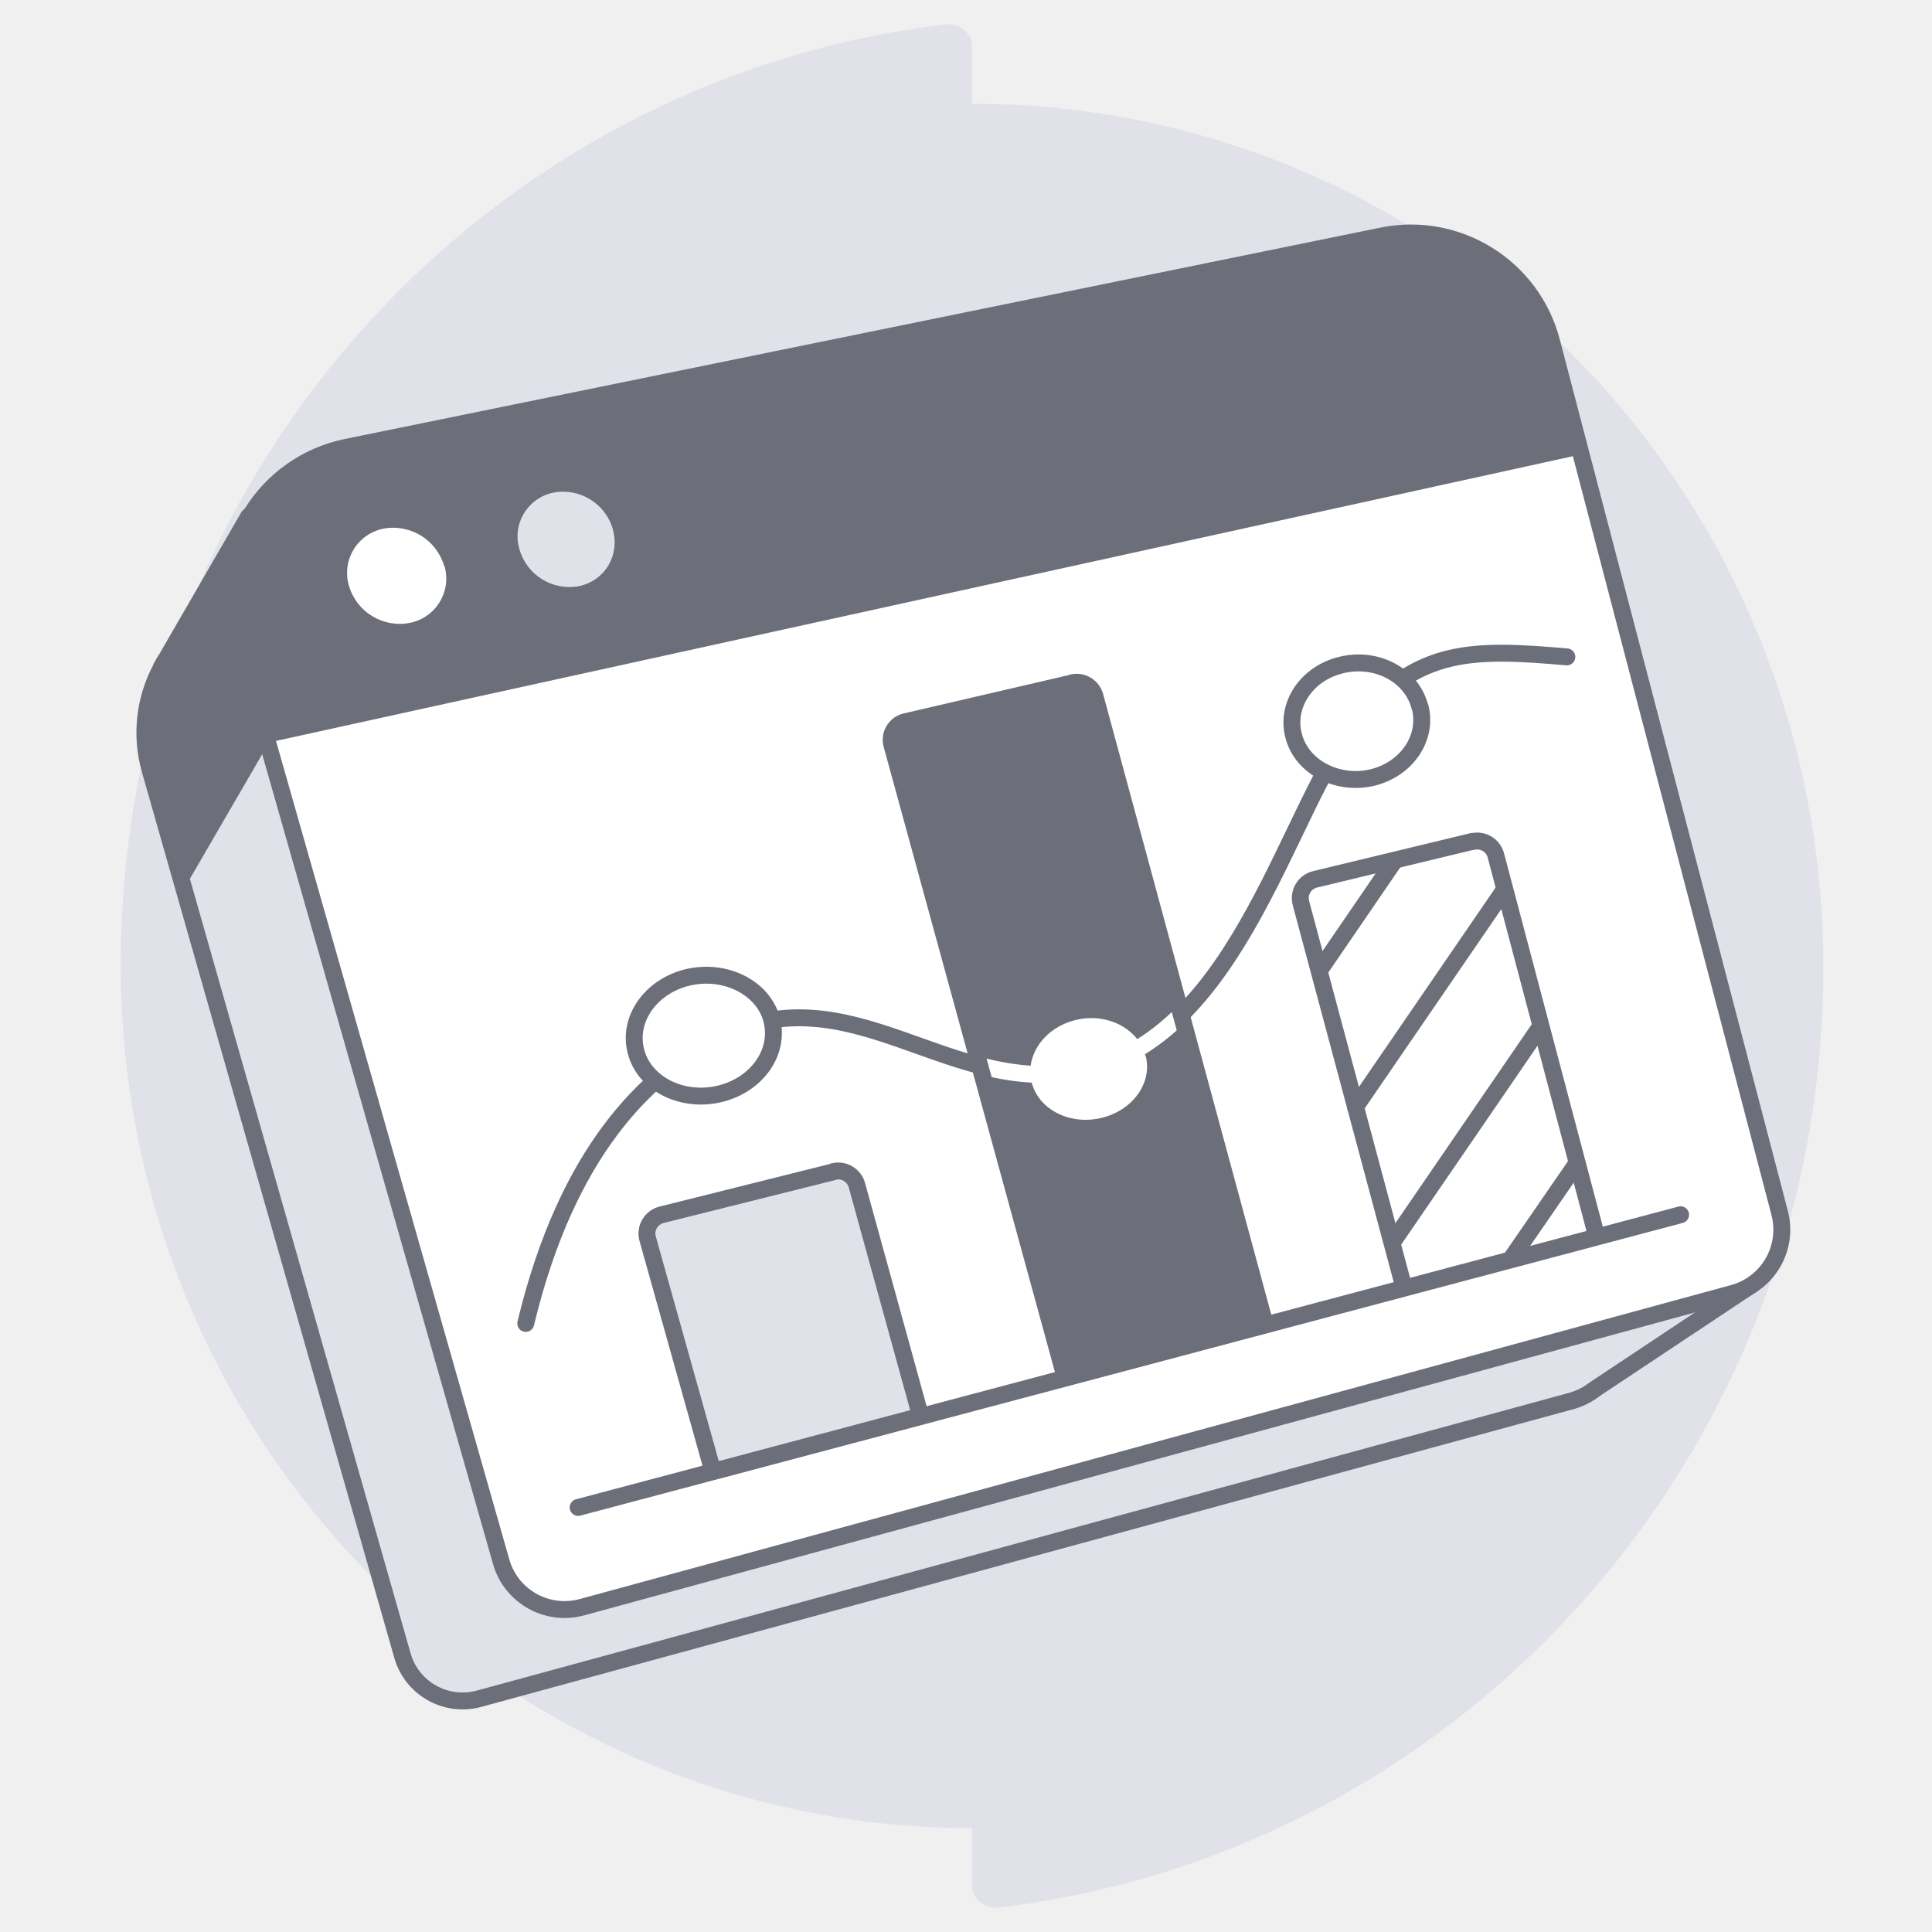
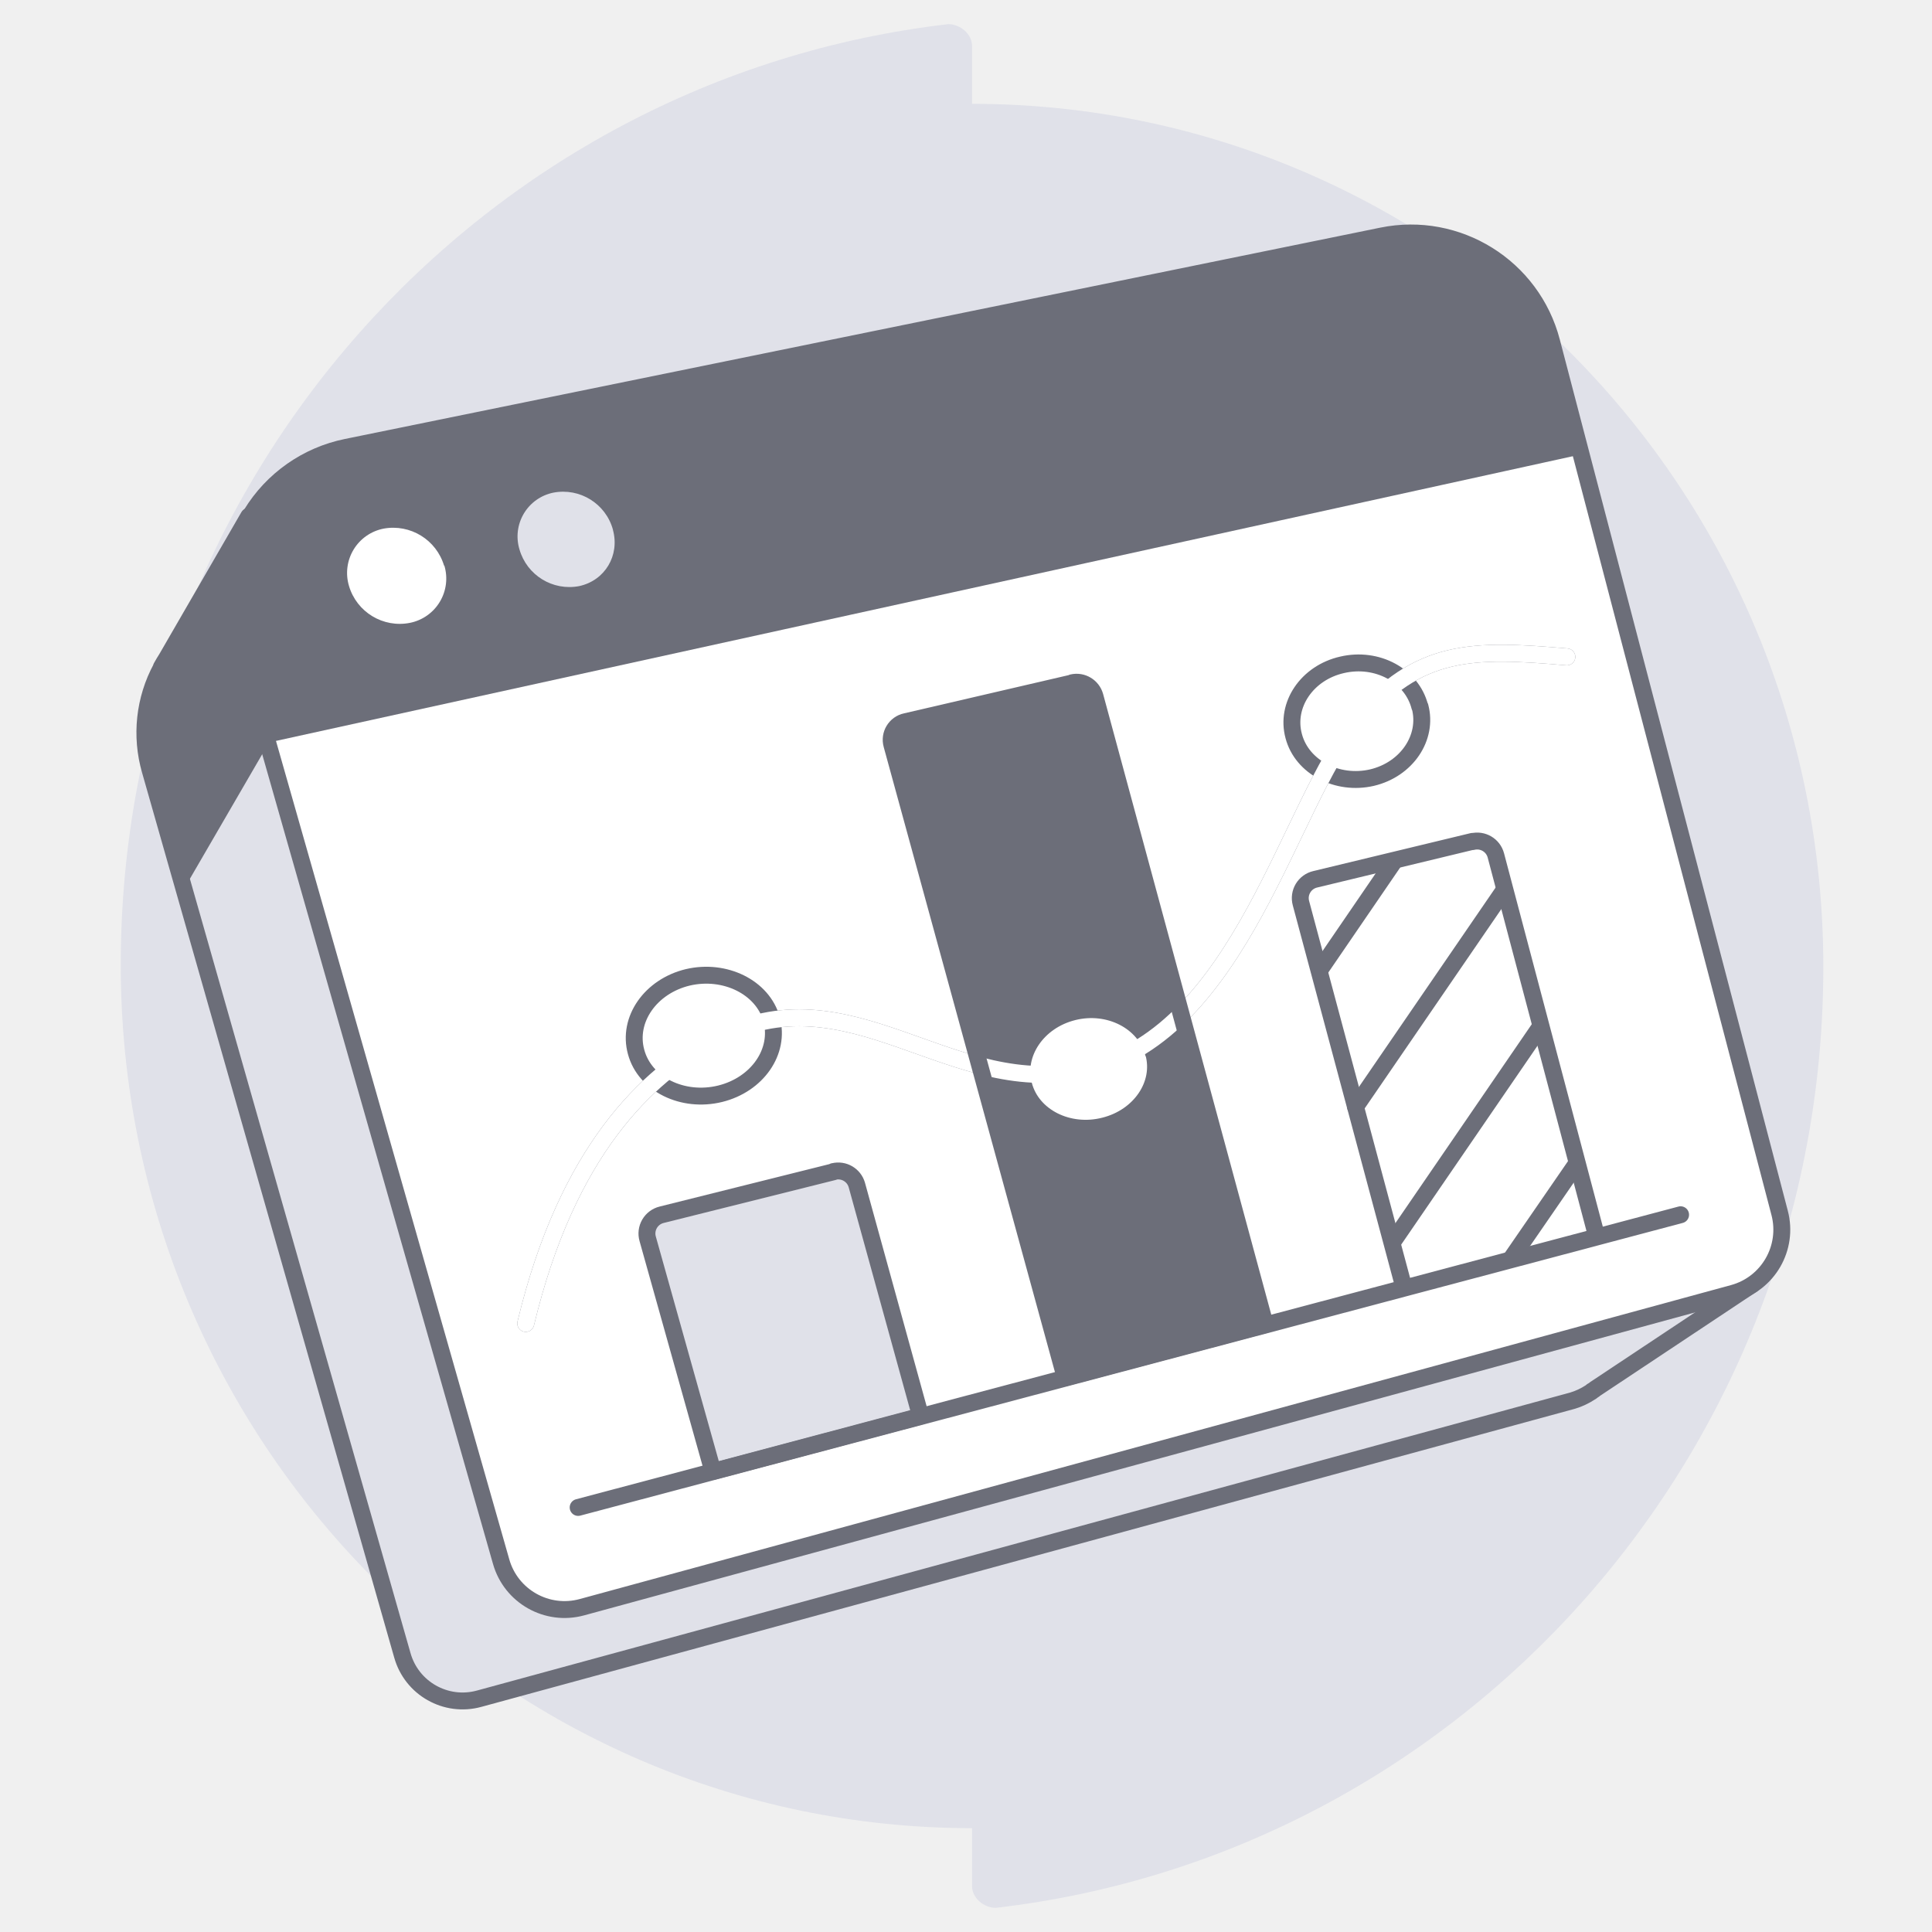
<svg xmlns="http://www.w3.org/2000/svg" width="80" height="80" viewBox="0 0 80 80" fill="none">
  <path d="M40.25 4.3V1.9c0-.49-.49-.9-.98-.9C19.97 3.23 5 19.82 5 39.96 5 59.69 20.8 75.7 40.25 75.7v2.4c0 .49.49.9.98.9 19.3-2.23 34.27-18.82 34.27-38.96 0-19.8-15.8-35.74-35.25-35.74Z" fill="#E0E1E9" />
  <path d="M65.92 57.6s.1-.05.12-.08l6.5-4.32-3.14-1.7-3.13.76-8.3-31.68a5.7 5.7 0 0 0-6.68-4.15L11.7 24.5l-1.4-3.12-3.4 5.88a6.5 6.5 0 0 0-.22.37v.02a5.64 5.64 0 0 0-.46 4.25l10.44 36.64a2.59 2.59 0 0 0 3.18 1.8L65.11 58c.27-.08.52-.2.75-.35l.05-.03.01-.01Z" fill="#E0E1E9" stroke="#6C6E79" stroke-width=".7" stroke-linecap="round" stroke-linejoin="round" />
  <path d="m71.77 53.55-47.67 13a2.73 2.73 0 0 1-3.35-1.89l-11-38.59a6.03 6.03 0 0 1 4.6-7.55l42.87-8.75a6.02 6.02 0 0 1 7.03 4.38l9.44 36.07a2.73 2.73 0 0 1-1.92 3.33Z" fill="#fff" />
  <path d="M65.45 18.82 11.06 30.76l-1.34-4.69a6.03 6.03 0 0 1 4.6-7.55L57.2 9.77a6.02 6.02 0 0 1 7.03 4.38l1.22 4.67Z" fill="#6C6E79" />
  <path d="M18.4 23.42a1.87 1.87 0 0 1-1.42 2.37 2.19 2.19 0 0 1-2.53-1.53 1.87 1.87 0 0 1 1.43-2.37 2.2 2.2 0 0 1 2.51 1.54v-.01Z" fill="#fff" />
  <path d="M25.38 21.94c.29 1.06-.33 2.1-1.4 2.33a2.15 2.15 0 0 1-2.47-1.52 1.85 1.85 0 0 1 1.4-2.35 2.14 2.14 0 0 1 2.47 1.53Z" fill="#E0E1E9" />
  <path d="M11.09 30.84s.32-3.15.6-6.38l-1.37-3.09-3.42 5.88-.21.37v.02a5.64 5.64 0 0 0-.46 4.25l1.4 4.9 3.46-5.96v.01Z" fill="#6C6E79" />
  <path d="m71.77 53.55-47.67 13a2.73 2.73 0 0 1-3.35-1.89l-11-38.59a6.03 6.03 0 0 1 4.6-7.55l42.87-8.75a6.02 6.02 0 0 1 7.03 4.38l9.44 36.07a2.73 2.73 0 0 1-1.92 3.33Z" stroke="#6C6E79" stroke-width=".7" stroke-linecap="round" stroke-linejoin="round" />
  <path d="M21.77 54.8c1.72-7.16 5.02-10.26 7.79-11.74 5.68-3.05 9.84 2.62 15.53 1.2 6.32-1.57 8.28-10.97 11.1-14.39 2.52-3.06 4.84-3 8.69-2.67" stroke="#6C6E79" stroke-width=".7" stroke-linecap="round" stroke-linejoin="round" />
  <path d="M34.52 48.52 27.4 50.3a.8.8 0 0 0-.58 1l2.7 9.63 8.6-2.29-2.64-9.57a.8.8 0 0 0-.96-.56h-.01Z" fill="#E0E1E9" stroke="#6C6E79" stroke-width=".7" stroke-linecap="round" stroke-linejoin="round" />
  <path d="m44.4 28.28-6.89 1.6c-.43.09-.7.53-.58.96l7.18 26.21 8.28-2.2-7.05-26.02a.79.79 0 0 0-.94-.56v.01Z" fill="#6C6E79" />
  <path d="m60.97 34.84-6.51 1.57a.8.8 0 0 0-.59.99l4.27 15.94 7.98-2.12-4.18-15.8a.8.8 0 0 0-.97-.57v-.01ZM23.94 62.42 69.59 50.3" stroke="#6C6E79" stroke-width=".7" stroke-linecap="round" stroke-linejoin="round" />
  <path d="M58.8 29.26c.34 1.28-.55 2.6-1.99 2.94-1.43.33-2.9-.43-3.24-1.72-.35-1.29.55-2.62 2-2.95 1.45-.34 2.89.44 3.22 1.73ZM31.95 42.21c.36 1.33-.59 2.7-2.13 3.08-1.55.38-3.12-.39-3.48-1.73-.37-1.34.6-2.72 2.14-3.09 1.54-.36 3.1.41 3.47 1.73v.01ZM47.77 43.6c.36 1.3-.56 2.65-2.04 3.02-1.48.38-2.99-.37-3.34-1.68-.36-1.3.56-2.67 2.05-3.04 1.48-.37 2.97.4 3.32 1.7h0Z" fill="#fff" stroke="#6C6E79" stroke-width=".7" stroke-linecap="round" stroke-linejoin="round" />
  <path d="m57.74 35.65-3.1 4.53M56.13 45.83l6.15-8.97M57.69 51.4l6.1-8.9M62.57 52.12l2.7-3.92" stroke="#6C6E79" stroke-width=".7" stroke-linecap="round" stroke-linejoin="round" />
-   <mask id="a" style="mask-type:alpha" maskUnits="userSpaceOnUse" x="36" y="28" width="17" height="30">
+   <mask maskUnits="userSpaceOnUse" x="36" y="28" width="17" height="30">
    <path d="m44.4 28.28-6.89 1.6c-.43.09-.7.53-.58.96l7.18 26.21 8.28-2.2-7.05-26.02a.79.79 0 0 0-.94-.56v.01Z" fill="#000" />
  </mask>
  <g mask="url(#a)">
    <path d="M21.77 54.8c1.72-7.16 5.02-10.26 7.79-11.74 5.68-3.05 9.84 2.62 15.53 1.2 6.32-1.57 8.28-10.97 11.1-14.39 2.52-3.06 4.84-3 8.69-2.67" stroke="#fff" stroke-width=".7" stroke-linecap="round" stroke-linejoin="round" />
  </g>
  <path d="m44.4 28.28-6.89 1.6c-.43.09-.7.53-.58.96l7.18 26.21 8.28-2.2-7.05-26.02a.79.79 0 0 0-.94-.56v.01Z" stroke="#6C6E79" stroke-width=".7" stroke-linecap="round" stroke-linejoin="round" />
</svg>
